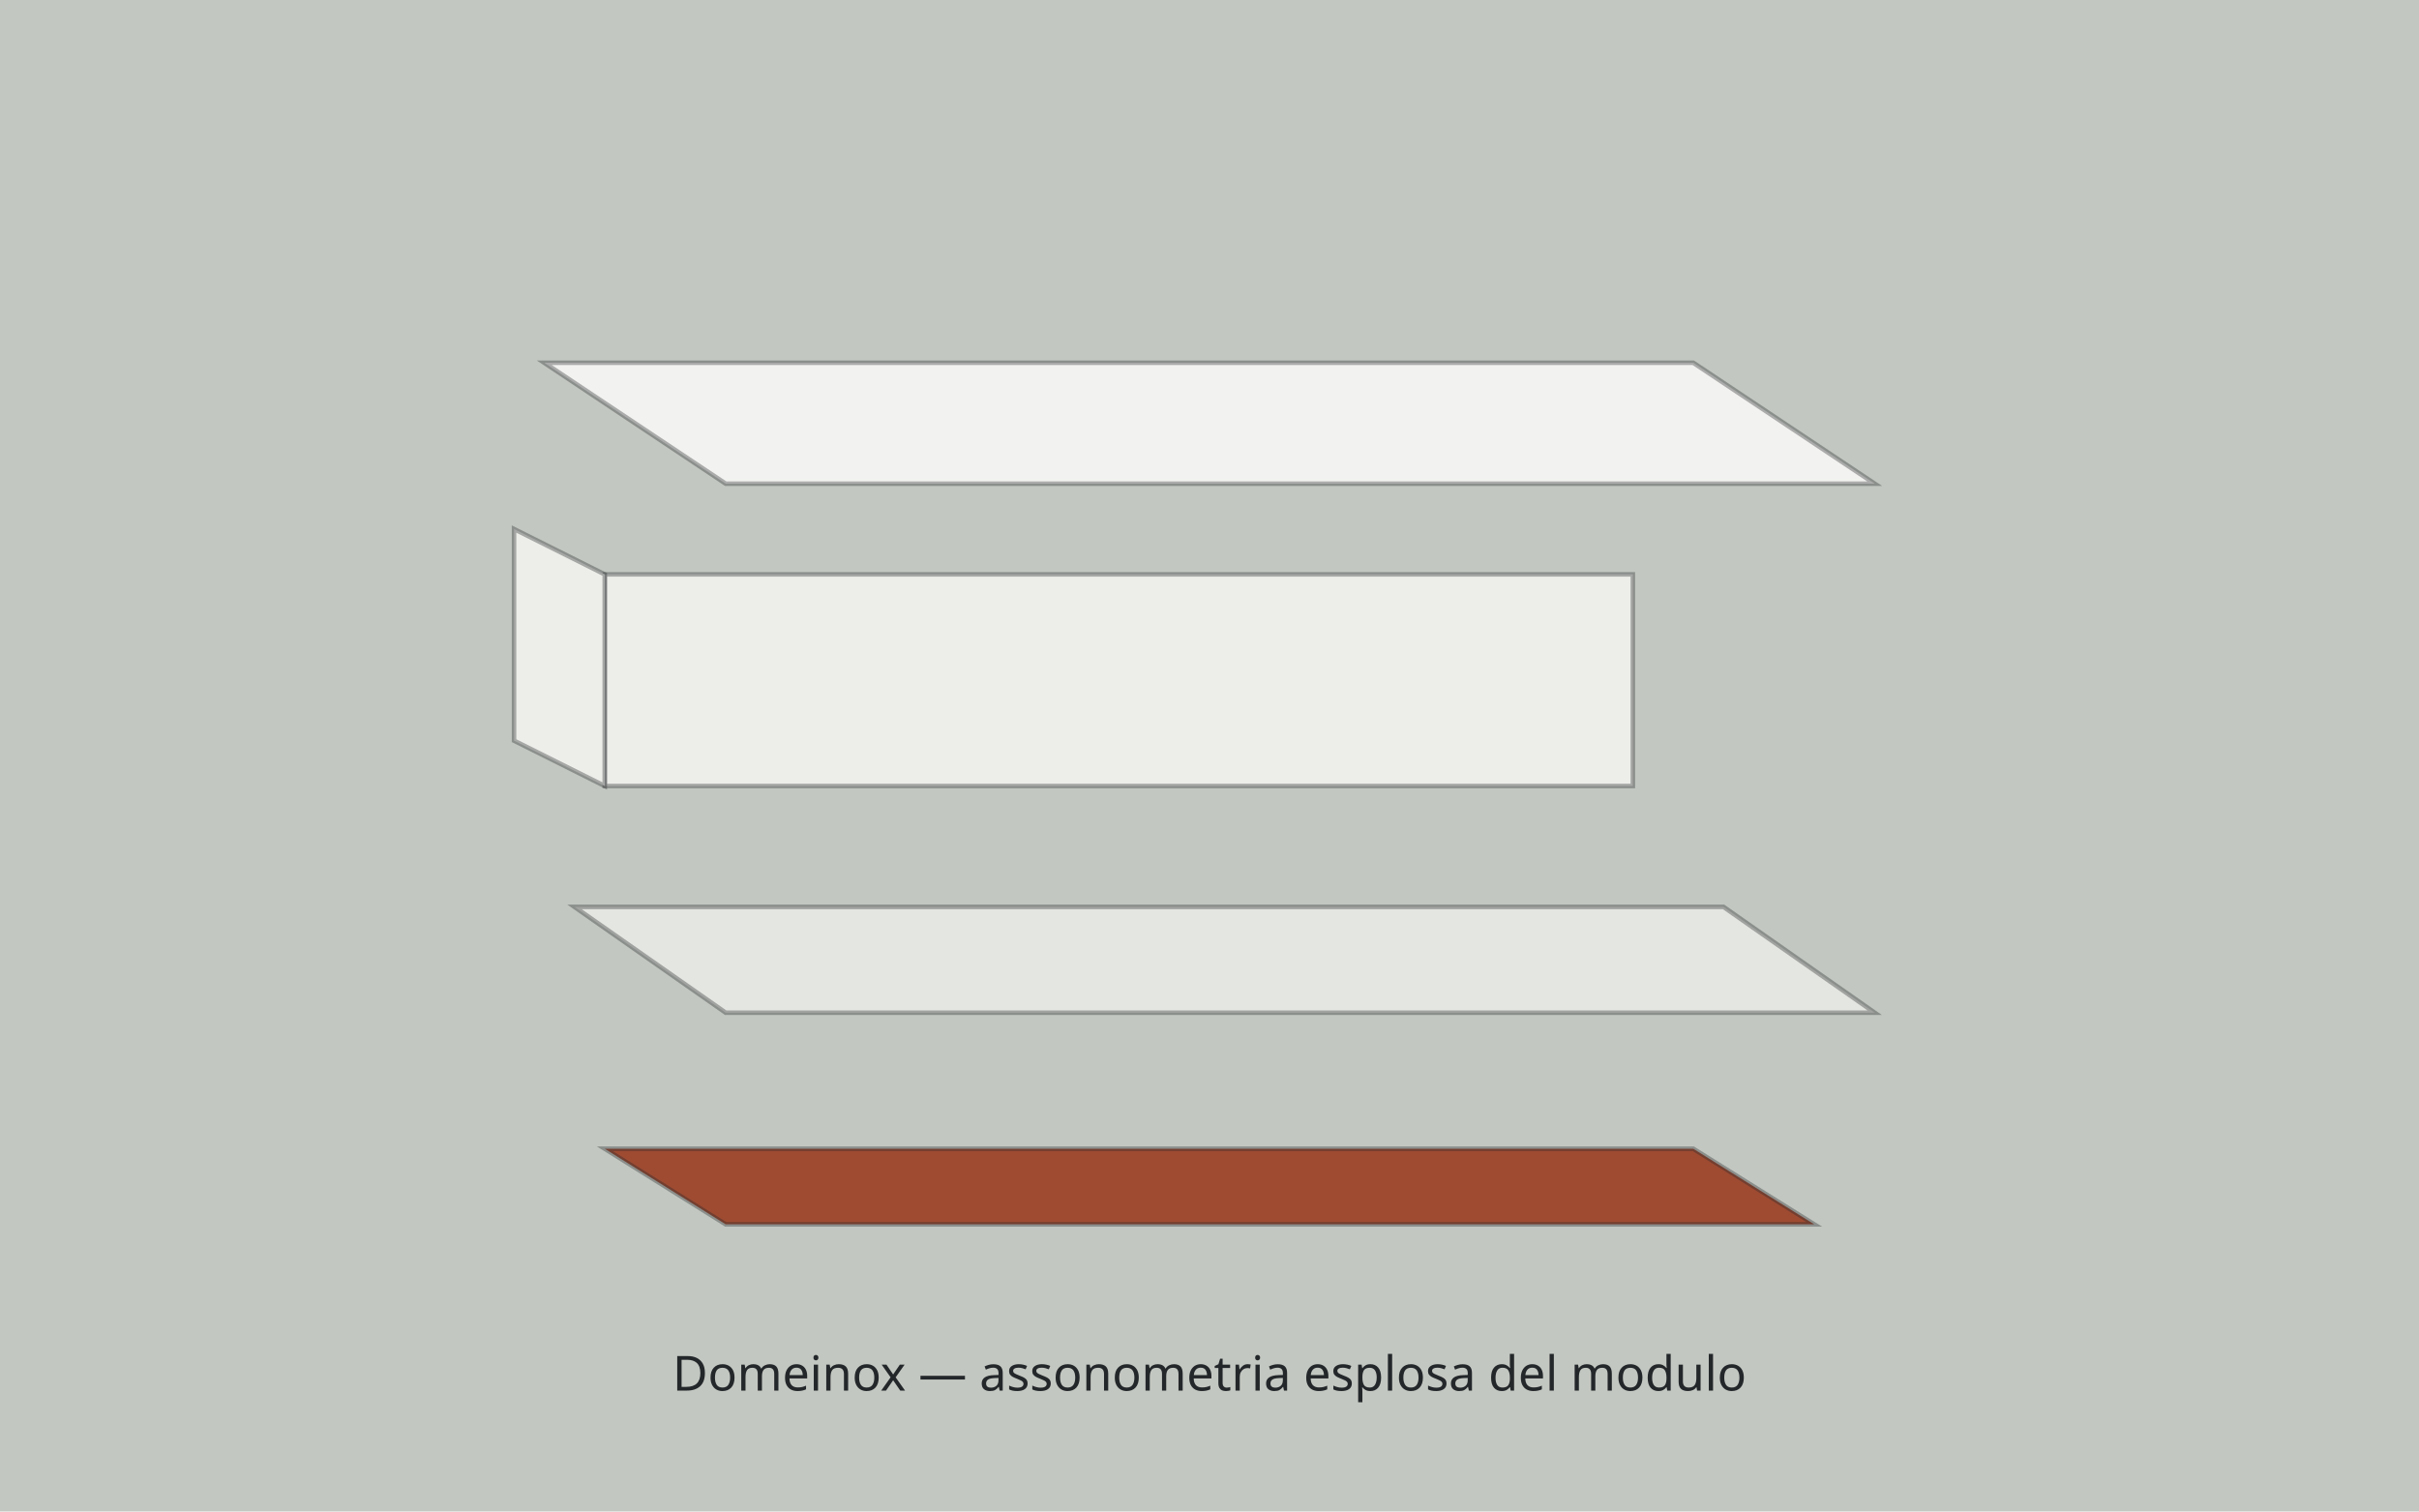
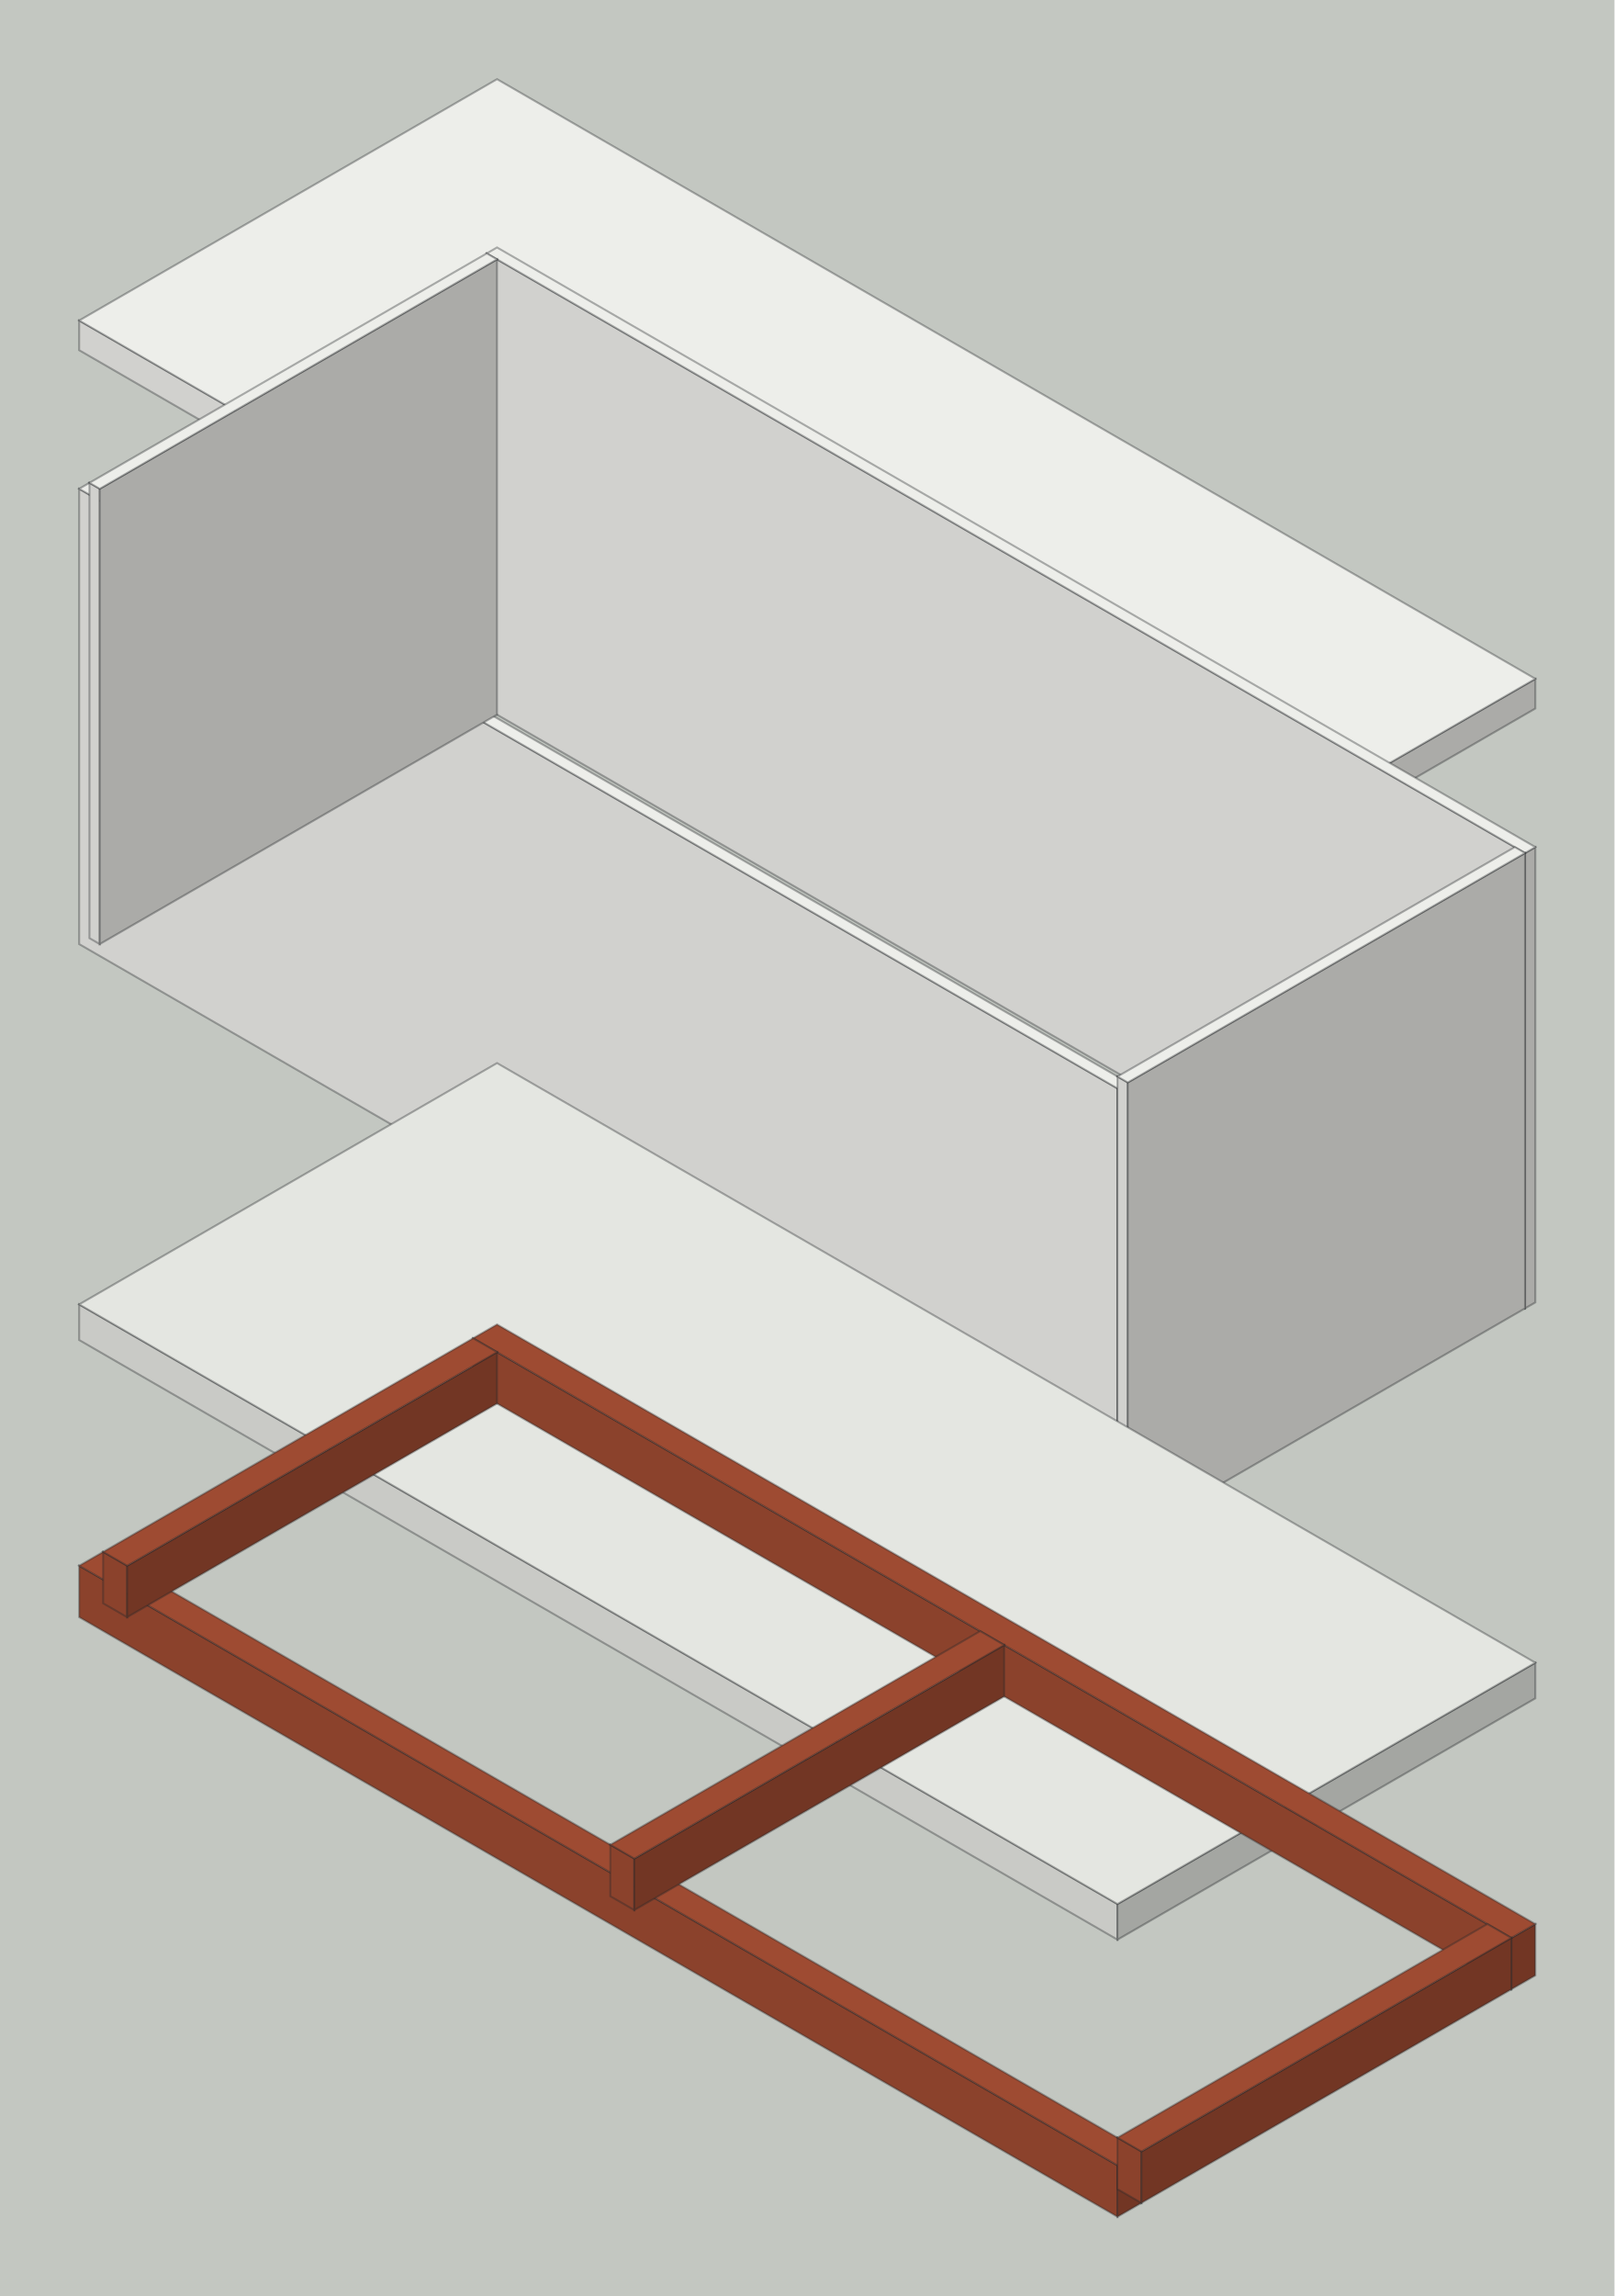
- <svg xmlns="http://www.w3.org/2000/svg" viewBox="0 0 800 500" width="800" height="500">
-   <rect width="800" height="500" fill="#C3C7C1" />
-   <g stroke="#24272A" stroke-width="1.5" stroke-opacity="0.35" fill="none">
-     <polygon points="180,120 560,120 620,160 240,160" fill="#F2F3F0" />
-     <polygon points="200,190 540,190 540,260 200,260" fill="#EDEEEA" />
-     <polygon points="200,190 200,260 170,245 170,175" fill="#EDEEEA" />
-     <polygon points="190,300 570,300 620,335 240,335" fill="#E4E6E1" />
-     <polygon points="200,380 560,380 600,405 240,405" fill="#9E4B32" />
-   </g>
-   <text x="400" y="460" text-anchor="middle" font-family="sans-serif" font-size="16" fill="#24272A">
-     Domeinox — assonometria esplosa del modulo
-   </text>
+ <svg xmlns="http://www.w3.org/2000/svg" viewBox="-2511.37 -6950 8157.75 11598" role="img" aria-label="Assonometria esplosa del modulo Domeinox A20: telaio in acciaio, pavimento, pareti e copertura">
+   <rect x="-2511.37" y="-6950" width="8157.75" height="11598" fill="#C3C7C1" />
+   <polygon points="-2111.37,-5181 3135.01,-2152 3135.01,-2302 -2111.37,-5331" fill="#d1d1ce" stroke="#24272A" stroke-width="10" stroke-opacity="0.35" />
+   <polygon points="5246.38,-3371 3135.01,-2152 3135.01,-2302 5246.38,-3521" fill="#ababa8" stroke="#24272A" stroke-width="10" stroke-opacity="0.35" />
+   <polygon points="0,-6550 5246.38,-3521 3135.01,-2302 -2111.37,-5331" fill="#EDEEEA" stroke="#24272A" stroke-width="10" stroke-opacity="0.35" />
+   <polygon points="-51.96,-3370 5194.42,-341 5194.42,-2641 -51.96,-5670" fill="#d1d1ce" stroke="#24272A" stroke-width="10" stroke-opacity="0.35" />
+   <polygon points="5246.38,-371 5194.42,-341 5194.42,-2641 5246.38,-2671" fill="#ababa8" stroke="#24272A" stroke-width="10" stroke-opacity="0.35" />
+   <polygon points="0,-5700 5246.38,-2671 5194.42,-2641 -51.96,-5670" fill="#EDEEEA" stroke="#24272A" stroke-width="10" stroke-opacity="0.35" />
+   <polygon points="-2111.37,-2181 3135.01,848 3135.01,-1452 -2111.37,-4481" fill="#d1d1ce" stroke="#24272A" stroke-width="10" stroke-opacity="0.35" />
+   <polygon points="3186.97,818 3135.01,848 3135.01,-1452 3186.97,-1482" fill="#ababa8" stroke="#24272A" stroke-width="10" stroke-opacity="0.35" />
+   <polygon points="-2059.41,-4511 3186.97,-1482 3135.01,-1452 -2111.37,-4481" fill="#EDEEEA" stroke="#24272A" stroke-width="10" stroke-opacity="0.35" />
+   <polygon points="-2059.41,-2211 -2007.45,-2181 -2007.45,-4481 -2059.41,-4511" fill="#d1d1ce" stroke="#24272A" stroke-width="10" stroke-opacity="0.35" />
+   <polygon points="0,-3340 -2007.45,-2181 -2007.45,-4481 0,-5640" fill="#ababa8" stroke="#24272A" stroke-width="10" stroke-opacity="0.35" />
+   <polygon points="-51.96,-5670 0,-5640 -2007.45,-4481 -2059.41,-4511" fill="#EDEEEA" stroke="#24272A" stroke-width="10" stroke-opacity="0.35" />
+   <polygon points="3135.01,788 3186.97,818 3186.97,-1482 3135.01,-1512" fill="#d1d1ce" stroke="#24272A" stroke-width="10" stroke-opacity="0.35" />
+   <polygon points="5194.42,-341 3186.97,818 3186.97,-1482 5194.42,-2641" fill="#ababa8" stroke="#24272A" stroke-width="10" stroke-opacity="0.35" />
+   <polygon points="5142.46,-2671 5194.42,-2641 3186.97,-1482 3135.01,-1512" fill="#EDEEEA" stroke="#24272A" stroke-width="10" stroke-opacity="0.35" />
+   <polygon points="-2111.37,-181 3135.01,2848 3135.01,2668 -2111.37,-361" fill="#c9cac6" stroke="#24272A" stroke-width="10" stroke-opacity="0.35" />
+   <polygon points="5246.38,1629 3135.01,2848 3135.01,2668 5246.38,1449" fill="#a4a6a2" stroke="#24272A" stroke-width="10" stroke-opacity="0.35" />
+   <polygon points="0,-1580 5246.38,1449 3135.01,2668 -2111.37,-361" fill="#E4E6E1" stroke="#24272A" stroke-width="10" stroke-opacity="0.35" />
+   <polygon points="-121.24,70 5125.14,3099 5125.14,2839 -121.24,-190" fill="#8b422c" stroke="#24272A" stroke-width="10" stroke-opacity="0.35" />
+   <polygon points="5246.38,3029 5125.14,3099 5125.14,2839 5246.38,2769" fill="#723624" stroke="#24272A" stroke-width="10" stroke-opacity="0.35" />
+   <polygon points="0,-260 5246.38,2769 5125.14,2839 -121.24,-190" fill="#9E4B32" stroke="#24272A" stroke-width="10" stroke-opacity="0.35" />
+   <polygon points="-2111.37,1219 3135.01,4248 3135.01,3988 -2111.37,959" fill="#8b422c" stroke="#24272A" stroke-width="10" stroke-opacity="0.35" />
+   <polygon points="3256.26,4178 3135.01,4248 3135.01,3988 3256.26,3918" fill="#723624" stroke="#24272A" stroke-width="10" stroke-opacity="0.35" />
+   <polygon points="-1990.13,889 3256.26,3918 3135.01,3988 -2111.37,959" fill="#9E4B32" stroke="#24272A" stroke-width="10" stroke-opacity="0.35" />
+   <polygon points="-1990.13,1149 -1868.88,1219 -1868.88,959 -1990.13,889" fill="#8b422c" stroke="#24272A" stroke-width="10" stroke-opacity="0.35" />
+   <polygon points="0,140 -1868.88,1219 -1868.88,959 0,-120" fill="#723624" stroke="#24272A" stroke-width="10" stroke-opacity="0.35" />
+   <polygon points="-121.24,-190 0,-120 -1868.88,959 -1990.13,889" fill="#9E4B32" stroke="#24272A" stroke-width="10" stroke-opacity="0.35" />
+   <polygon points="3135.01,4108 3256.26,4178 3256.26,3918 3135.01,3848" fill="#8b422c" stroke="#24272A" stroke-width="10" stroke-opacity="0.35" />
+   <polygon points="5125.14,3099 3256.26,4178 3256.26,3918 5125.14,2839" fill="#723624" stroke="#24272A" stroke-width="10" stroke-opacity="0.35" />
+   <polygon points="5003.89,2769 5125.14,2839 3256.26,3918 3135.01,3848" fill="#9E4B32" stroke="#24272A" stroke-width="10" stroke-opacity="0.35" />
+   <polygon points="572.44,2628.5 693.69,2698.5 693.69,2438.5 572.44,2368.5" fill="#8b422c" stroke="#24272A" stroke-width="10" stroke-opacity="0.35" />
+   <polygon points="2562.57,1619.5 693.69,2698.5 693.69,2438.5 2562.57,1359.5" fill="#723624" stroke="#24272A" stroke-width="10" stroke-opacity="0.35" />
+   <polygon points="2441.33,1289.5 2562.57,1359.5 693.69,2438.5 572.44,2368.5" fill="#9E4B32" stroke="#24272A" stroke-width="10" stroke-opacity="0.35" />
</svg>
